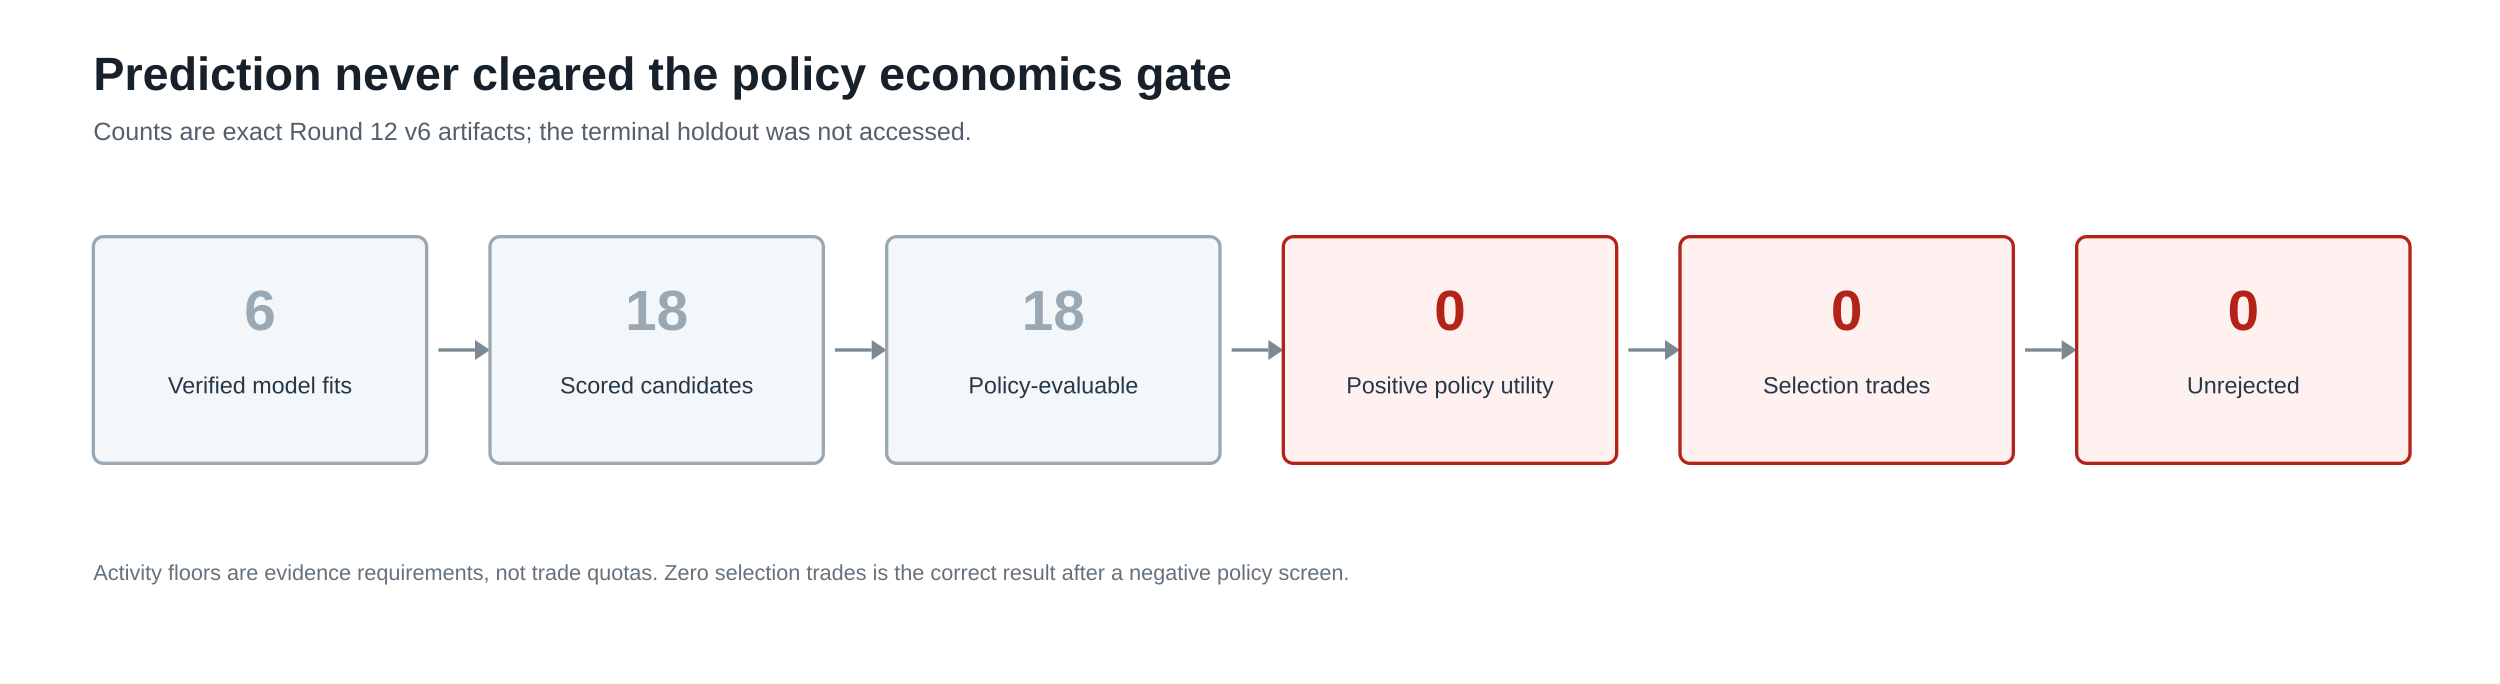
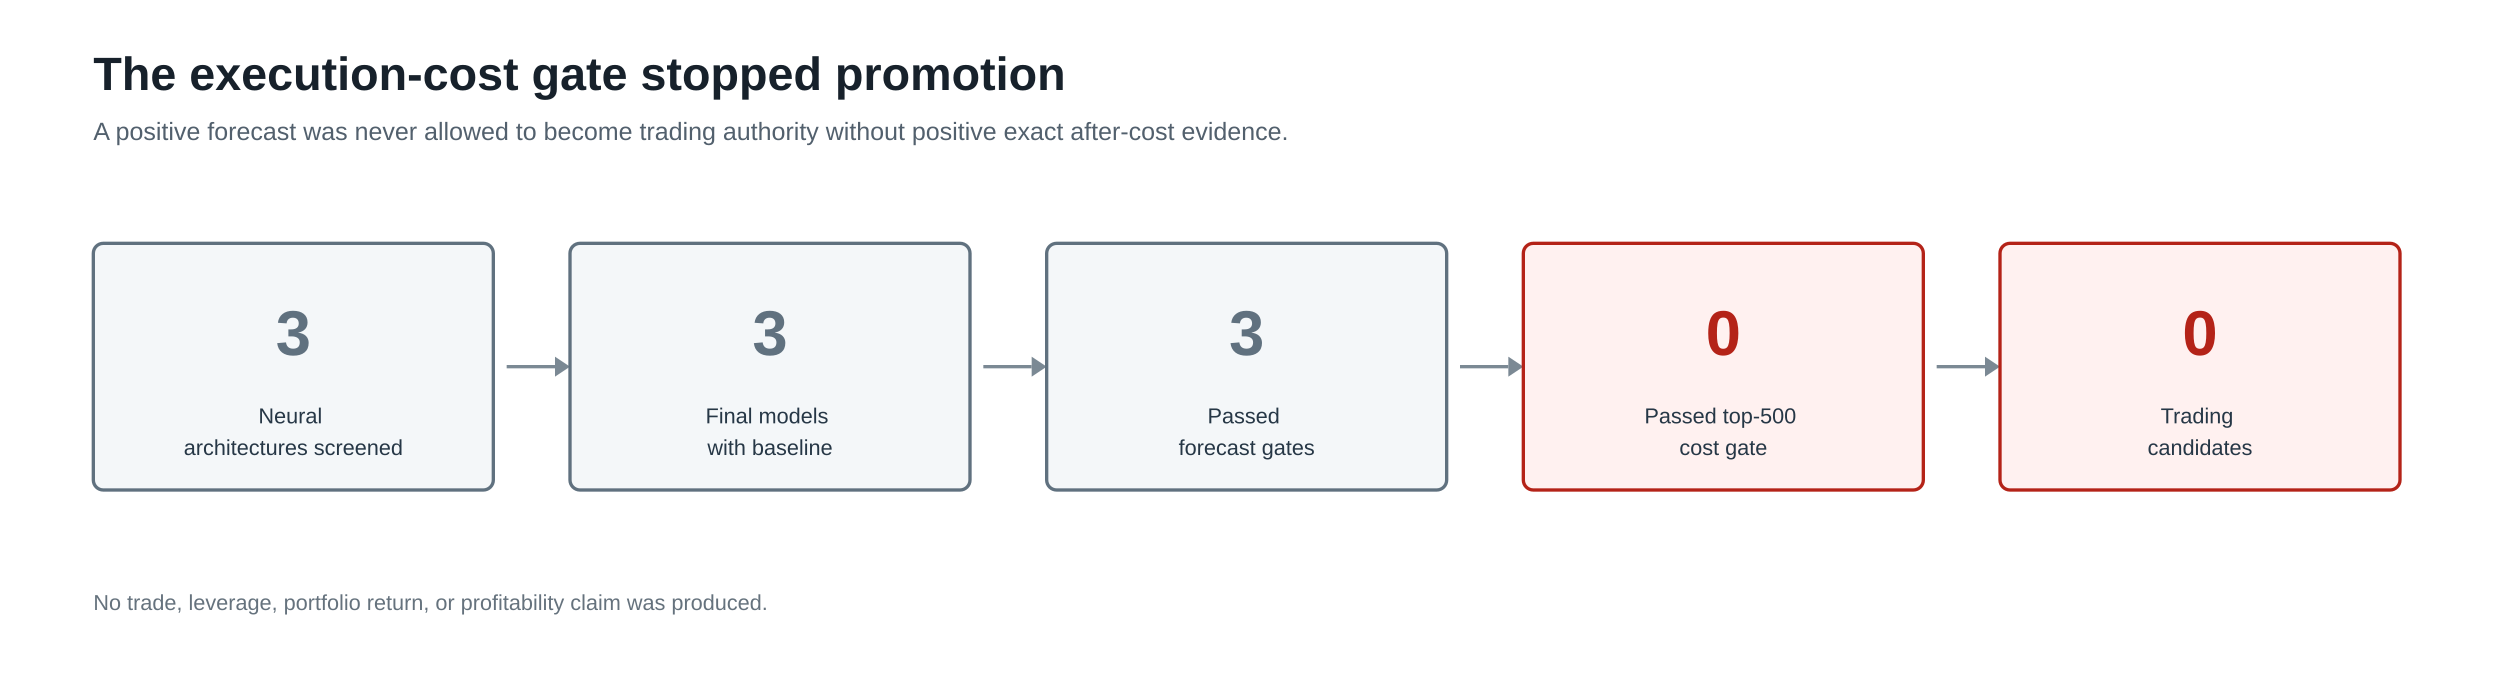
- <svg xmlns="http://www.w3.org/2000/svg" width="1500" height="410" viewBox="0 0 1500 410" role="img" aria-labelledby="title desc">
+ <svg xmlns="http://www.w3.org/2000/svg" width="1500" height="420" viewBox="0 0 1500 420" role="img" aria-labelledby="title desc">
  <rect width="100%" height="100%" fill="#ffffff" />
-   <text x="56" y="54" font-family="Segoe UI, Arial, sans-serif" font-size="28" font-weight="700" fill="#17212b">Prediction never cleared the policy economics gate</text>
-   <text x="56" y="84" font-family="Segoe UI, Arial, sans-serif" font-size="15" fill="#52606d">Counts are exact Round 12 v6 artifacts; the terminal holdout was not accessed.</text>
-   <rect x="56" y="142" width="200" height="136" rx="6" fill="#f4f7f9" stroke="#9aa8b3" stroke-width="2" />
-   <text x="156.0" y="198" text-anchor="middle" font-family="Segoe UI, Arial, sans-serif" font-size="34" font-weight="700" fill="#9aa8b3">6</text>
-   <text x="156.0" y="236" text-anchor="middle" font-family="Segoe UI, Arial, sans-serif" font-size="14" fill="#263746">Verified model fits</text>
-   <line x1="263" y1="210" x2="285" y2="210" stroke="#7b8994" stroke-width="2" />
-   <path d="M 285 204 L 294 210 L 285 216 Z" fill="#7b8994" />
-   <rect x="294" y="142" width="200" height="136" rx="6" fill="#f4f7f9" stroke="#9aa8b3" stroke-width="2" />
-   <text x="394.0" y="198" text-anchor="middle" font-family="Segoe UI, Arial, sans-serif" font-size="34" font-weight="700" fill="#9aa8b3">18</text>
-   <text x="394.0" y="236" text-anchor="middle" font-family="Segoe UI, Arial, sans-serif" font-size="14" fill="#263746">Scored candidates</text>
-   <line x1="501" y1="210" x2="523" y2="210" stroke="#7b8994" stroke-width="2" />
-   <path d="M 523 204 L 532 210 L 523 216 Z" fill="#7b8994" />
-   <rect x="532" y="142" width="200" height="136" rx="6" fill="#f4f7f9" stroke="#9aa8b3" stroke-width="2" />
-   <text x="632.0" y="198" text-anchor="middle" font-family="Segoe UI, Arial, sans-serif" font-size="34" font-weight="700" fill="#9aa8b3">18</text>
-   <text x="632.0" y="236" text-anchor="middle" font-family="Segoe UI, Arial, sans-serif" font-size="14" fill="#263746">Policy-evaluable</text>
-   <line x1="739" y1="210" x2="761" y2="210" stroke="#7b8994" stroke-width="2" />
-   <path d="M 761 204 L 770 210 L 761 216 Z" fill="#7b8994" />
-   <rect x="770" y="142" width="200" height="136" rx="6" fill="#fff1f0" stroke="#b42318" stroke-width="2" />
-   <text x="870.0" y="198" text-anchor="middle" font-family="Segoe UI, Arial, sans-serif" font-size="34" font-weight="700" fill="#b42318">0</text>
-   <text x="870.0" y="236" text-anchor="middle" font-family="Segoe UI, Arial, sans-serif" font-size="14" fill="#263746">Positive policy utility</text>
-   <line x1="977" y1="210" x2="999" y2="210" stroke="#7b8994" stroke-width="2" />
-   <path d="M 999 204 L 1008 210 L 999 216 Z" fill="#7b8994" />
-   <rect x="1008" y="142" width="200" height="136" rx="6" fill="#fff1f0" stroke="#b42318" stroke-width="2" />
-   <text x="1108.0" y="198" text-anchor="middle" font-family="Segoe UI, Arial, sans-serif" font-size="34" font-weight="700" fill="#b42318">0</text>
-   <text x="1108.0" y="236" text-anchor="middle" font-family="Segoe UI, Arial, sans-serif" font-size="14" fill="#263746">Selection trades</text>
-   <line x1="1215" y1="210" x2="1237" y2="210" stroke="#7b8994" stroke-width="2" />
-   <path d="M 1237 204 L 1246 210 L 1237 216 Z" fill="#7b8994" />
-   <rect x="1246" y="142" width="200" height="136" rx="6" fill="#fff1f0" stroke="#b42318" stroke-width="2" />
-   <text x="1346.0" y="198" text-anchor="middle" font-family="Segoe UI, Arial, sans-serif" font-size="34" font-weight="700" fill="#b42318">0</text>
-   <text x="1346.0" y="236" text-anchor="middle" font-family="Segoe UI, Arial, sans-serif" font-size="14" fill="#263746">Unrejected</text>
-   <text x="56" y="348" font-family="Segoe UI, Arial, sans-serif" font-size="13" fill="#65727d">Activity floors are evidence requirements, not trade quotas. Zero selection trades is the correct result after a negative policy screen.</text>
+   <text x="56" y="54" font-family="Segoe UI, Arial, sans-serif" font-size="28" font-weight="700" fill="#17212b">The execution-cost gate stopped promotion</text>
+   <text x="56" y="84" font-family="Segoe UI, Arial, sans-serif" font-size="15" fill="#52606d">A positive forecast was never allowed to become trading authority without positive exact after-cost evidence.</text>
+   <rect x="56" y="146" width="240" height="148" rx="6" fill="#f4f7f9" stroke="#60717f" stroke-width="2" />
+   <text x="176.0" y="213" text-anchor="middle" font-family="Segoe UI, Arial, sans-serif" font-size="38" font-weight="700" fill="#60717f">3</text>
+   <text x="176.0" y="254" text-anchor="middle" font-family="Segoe UI, Arial, sans-serif" font-size="13" fill="#263746">
+     <tspan x="176.0" dy="0">Neural</tspan>
+     <tspan x="176.0" dy="19">architectures screened</tspan>
+   </text>
+   <line x1="304" y1="220" x2="333" y2="220" stroke="#7b8994" stroke-width="2" />
+   <path d="M 333 214 L 342 220 L 333 226 Z" fill="#7b8994" />
+   <rect x="342" y="146" width="240" height="148" rx="6" fill="#f4f7f9" stroke="#60717f" stroke-width="2" />
+   <text x="462.0" y="213" text-anchor="middle" font-family="Segoe UI, Arial, sans-serif" font-size="38" font-weight="700" fill="#60717f">3</text>
+   <text x="462.0" y="254" text-anchor="middle" font-family="Segoe UI, Arial, sans-serif" font-size="13" fill="#263746">
+     <tspan x="462.0" dy="0">Final models</tspan>
+     <tspan x="462.0" dy="19">with baseline</tspan>
+   </text>
+   <line x1="590" y1="220" x2="619" y2="220" stroke="#7b8994" stroke-width="2" />
+   <path d="M 619 214 L 628 220 L 619 226 Z" fill="#7b8994" />
+   <rect x="628" y="146" width="240" height="148" rx="6" fill="#f4f7f9" stroke="#60717f" stroke-width="2" />
+   <text x="748.0" y="213" text-anchor="middle" font-family="Segoe UI, Arial, sans-serif" font-size="38" font-weight="700" fill="#60717f">3</text>
+   <text x="748.0" y="254" text-anchor="middle" font-family="Segoe UI, Arial, sans-serif" font-size="13" fill="#263746">
+     <tspan x="748.0" dy="0">Passed</tspan>
+     <tspan x="748.0" dy="19">forecast gates</tspan>
+   </text>
+   <line x1="876" y1="220" x2="905" y2="220" stroke="#7b8994" stroke-width="2" />
+   <path d="M 905 214 L 914 220 L 905 226 Z" fill="#7b8994" />
+   <rect x="914" y="146" width="240" height="148" rx="6" fill="#fff1f0" stroke="#b42318" stroke-width="2" />
+   <text x="1034.0" y="213" text-anchor="middle" font-family="Segoe UI, Arial, sans-serif" font-size="38" font-weight="700" fill="#b42318">0</text>
+   <text x="1034.0" y="254" text-anchor="middle" font-family="Segoe UI, Arial, sans-serif" font-size="13" fill="#263746">
+     <tspan x="1034.0" dy="0">Passed top-500</tspan>
+     <tspan x="1034.0" dy="19">cost gate</tspan>
+   </text>
+   <line x1="1162" y1="220" x2="1191" y2="220" stroke="#7b8994" stroke-width="2" />
+   <path d="M 1191 214 L 1200 220 L 1191 226 Z" fill="#7b8994" />
+   <rect x="1200" y="146" width="240" height="148" rx="6" fill="#fff1f0" stroke="#b42318" stroke-width="2" />
+   <text x="1320.0" y="213" text-anchor="middle" font-family="Segoe UI, Arial, sans-serif" font-size="38" font-weight="700" fill="#b42318">0</text>
+   <text x="1320.0" y="254" text-anchor="middle" font-family="Segoe UI, Arial, sans-serif" font-size="13" fill="#263746">
+     <tspan x="1320.0" dy="0">Trading</tspan>
+     <tspan x="1320.0" dy="19">candidates</tspan>
+   </text>
+   <text x="56" y="366" font-family="Segoe UI, Arial, sans-serif" font-size="13" fill="#65727d">No trade, leverage, portfolio return, or profitability claim was produced.</text>
</svg>
